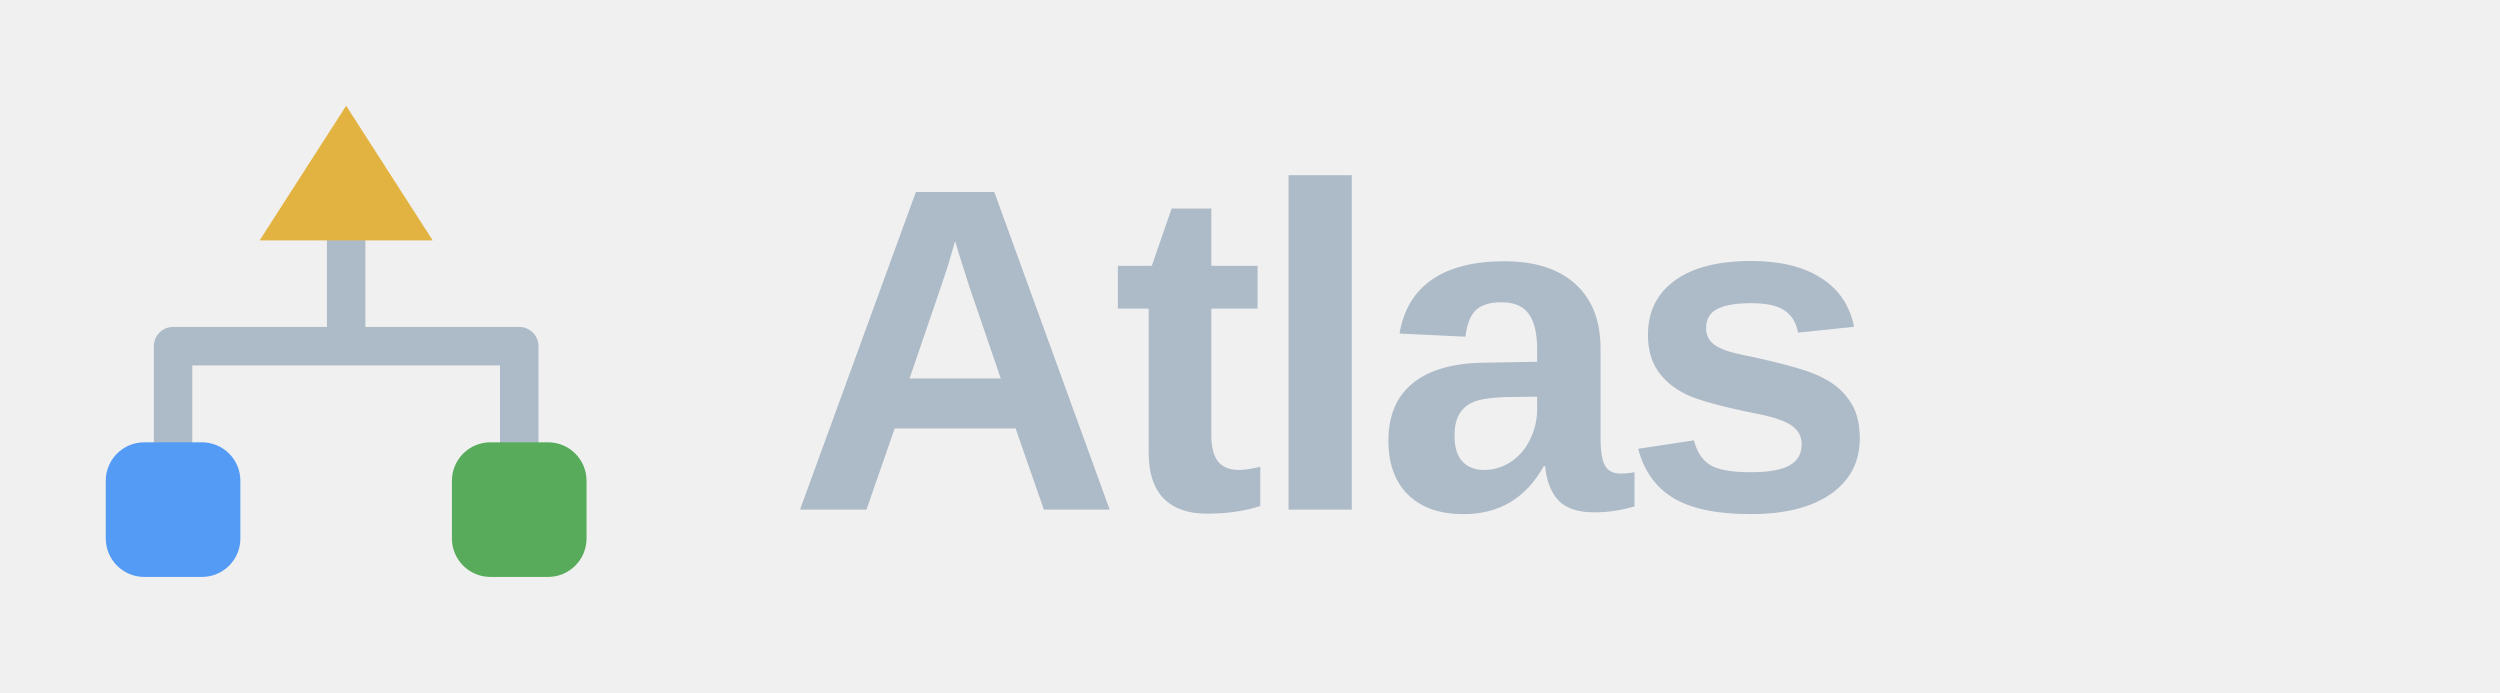
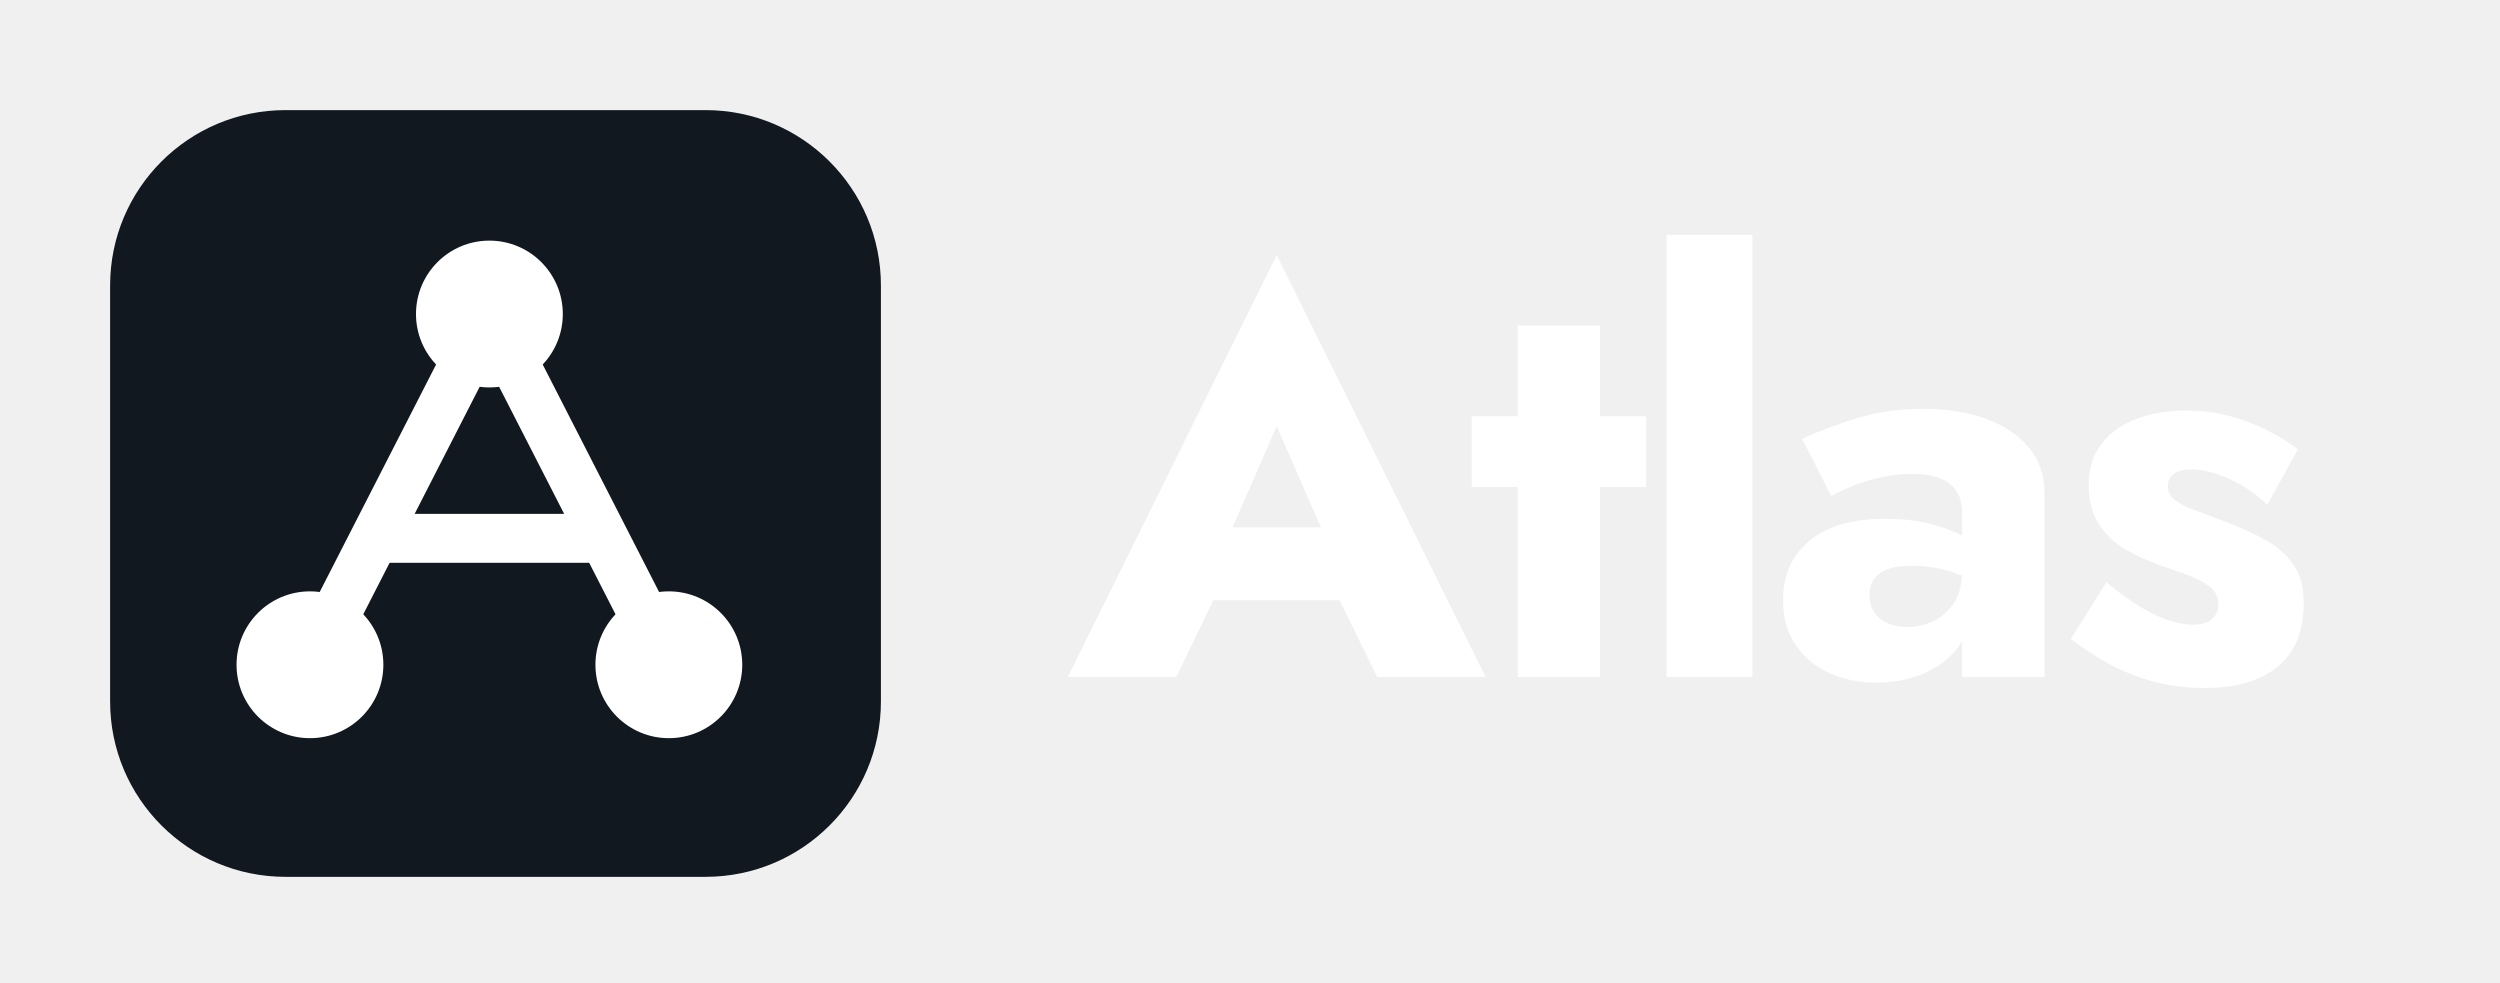
- <svg xmlns="http://www.w3.org/2000/svg" viewBox="0 0 260 72" role="img" aria-label="Atlas">
-   <path fill="none" stroke="#adbac7" stroke-width="4" stroke-linejoin="round" d="M18 51V36h18V21m0 15h18v15" />
-   <path fill="#e3b341" d="m36 11-9 14h18z" />
-   <rect x="11" y="46" width="14" height="14" rx="4" fill="#539bf5" />
-   <rect x="47" y="46" width="14" height="14" rx="4" fill="#57ab5a" />
-   <text x="82" y="53" fill="#adbac7" font-family="Segoe UI,Arial,sans-serif" font-size="48" font-weight="650" letter-spacing="-1">Atlas</text>
+ <svg xmlns="http://www.w3.org/2000/svg" width="613" height="241" viewBox="0 0 613 241" role="img" aria-label="Atlas">
+   <rect x="27" y="27" width="189" height="188" rx="43" fill="#111820" />
+   <g fill="none" stroke="#ffffff" stroke-width="12" stroke-linecap="round" stroke-linejoin="round">
+     <path d="M76 163 L120 77 L164 163" />
+     <path d="M96 132 H144" />
+   </g>
+   <g fill="#ffffff">
+     <circle cx="120" cy="77" r="18" />
+     <circle cx="76" cy="163" r="18" />
+     <circle cx="164" cy="163" r="18" />
+   </g>
+   <path fill="#ffffff" d="M287.62 147.17H339.05L337.47 129.32H289.19ZM313.05 104.48 326.8 135.99 325.92 141.97 337.68 166H364.27L313.05 62.54L261.83 166H288.42L300.46 141.05L299.41 135.78ZM360.86 102.06V119.39H403.63V102.06ZM372.15 79.82V166H392.34V79.82ZM408.63 57.58V166H429.69V57.58ZM458.4 146Q458.4 143.65 459.46 142.06Q460.52 140.46 462.8 139.59Q465.09 138.72 468.78 138.72Q473.58 138.72 477.99 140.05Q482.4 141.38 485.71 143.94V134.64Q484.05 132.78 480.7 131.11Q477.36 129.44 472.71 128.32Q468.05 127.2 462.31 127.2Q450.24 127.2 443.72 132.57Q437.2 137.94 437.2 147.16Q437.2 153.7 440.35 158.24Q443.49 162.78 448.7 165.09Q453.9 167.39 460 167.39Q466.14 167.39 471.45 165.23Q476.76 163.07 480.05 158.82Q483.35 154.57 483.35 148.46L481.12 140.12Q481.12 144.6 479.21 147.65Q477.29 150.69 474.23 152.22Q471.17 153.74 467.58 153.74Q465.02 153.74 462.92 152.85Q460.83 151.96 459.61 150.23Q458.4 148.49 458.4 146ZM449.04 121.63Q450.4 120.78 453.47 119.47Q456.54 118.15 460.67 117.17Q464.79 116.19 469 116.19Q471.92 116.19 474.21 116.79Q476.51 117.39 478.05 118.59Q479.59 119.8 480.36 121.57Q481.12 123.33 481.12 125.72V166H501.31V120.99Q501.31 114.31 497.45 109.7Q493.59 105.08 486.88 102.66Q480.17 100.24 471.71 100.24Q462.65 100.24 455.03 102.62Q447.41 105 441.89 107.64ZM516.5 142.77 507.75 156.66Q512.06 159.98 517.03 162.73Q522 165.48 527.92 167.08Q533.84 168.69 540.75 168.69Q552.17 168.69 558.52 163.43Q564.87 158.17 564.87 147.93Q564.87 141.97 562.29 138.36Q559.71 134.74 555.47 132.39Q551.23 130.03 546.27 128.15Q541.55 126.33 538.28 125.15Q535 123.97 533.27 122.58Q531.54 121.2 531.54 119.13Q531.54 117.31 533.01 116.21Q534.48 115.12 537.35 115.12Q541.66 115.12 546.83 117.52Q552 119.93 555.94 123.8L563.45 110.16Q559.78 107.41 555.52 105.32Q551.27 103.23 546.45 101.95Q541.63 100.67 536.06 100.67Q529.19 100.67 523.79 102.74Q518.39 104.8 515.27 108.86Q512.15 112.91 512.15 118.78Q512.15 124.86 514.78 128.76Q517.42 132.66 521.57 134.96Q525.72 137.25 530.24 138.83Q535.38 140.48 538.37 141.82Q541.36 143.16 542.65 144.63Q543.94 146.1 543.94 148.14Q543.94 150.43 542.35 151.81Q540.76 153.18 537.59 153.18Q535.43 153.18 532.33 152.29Q529.24 151.39 525.31 149.1Q521.38 146.82 516.5 142.77Z" />
</svg>
